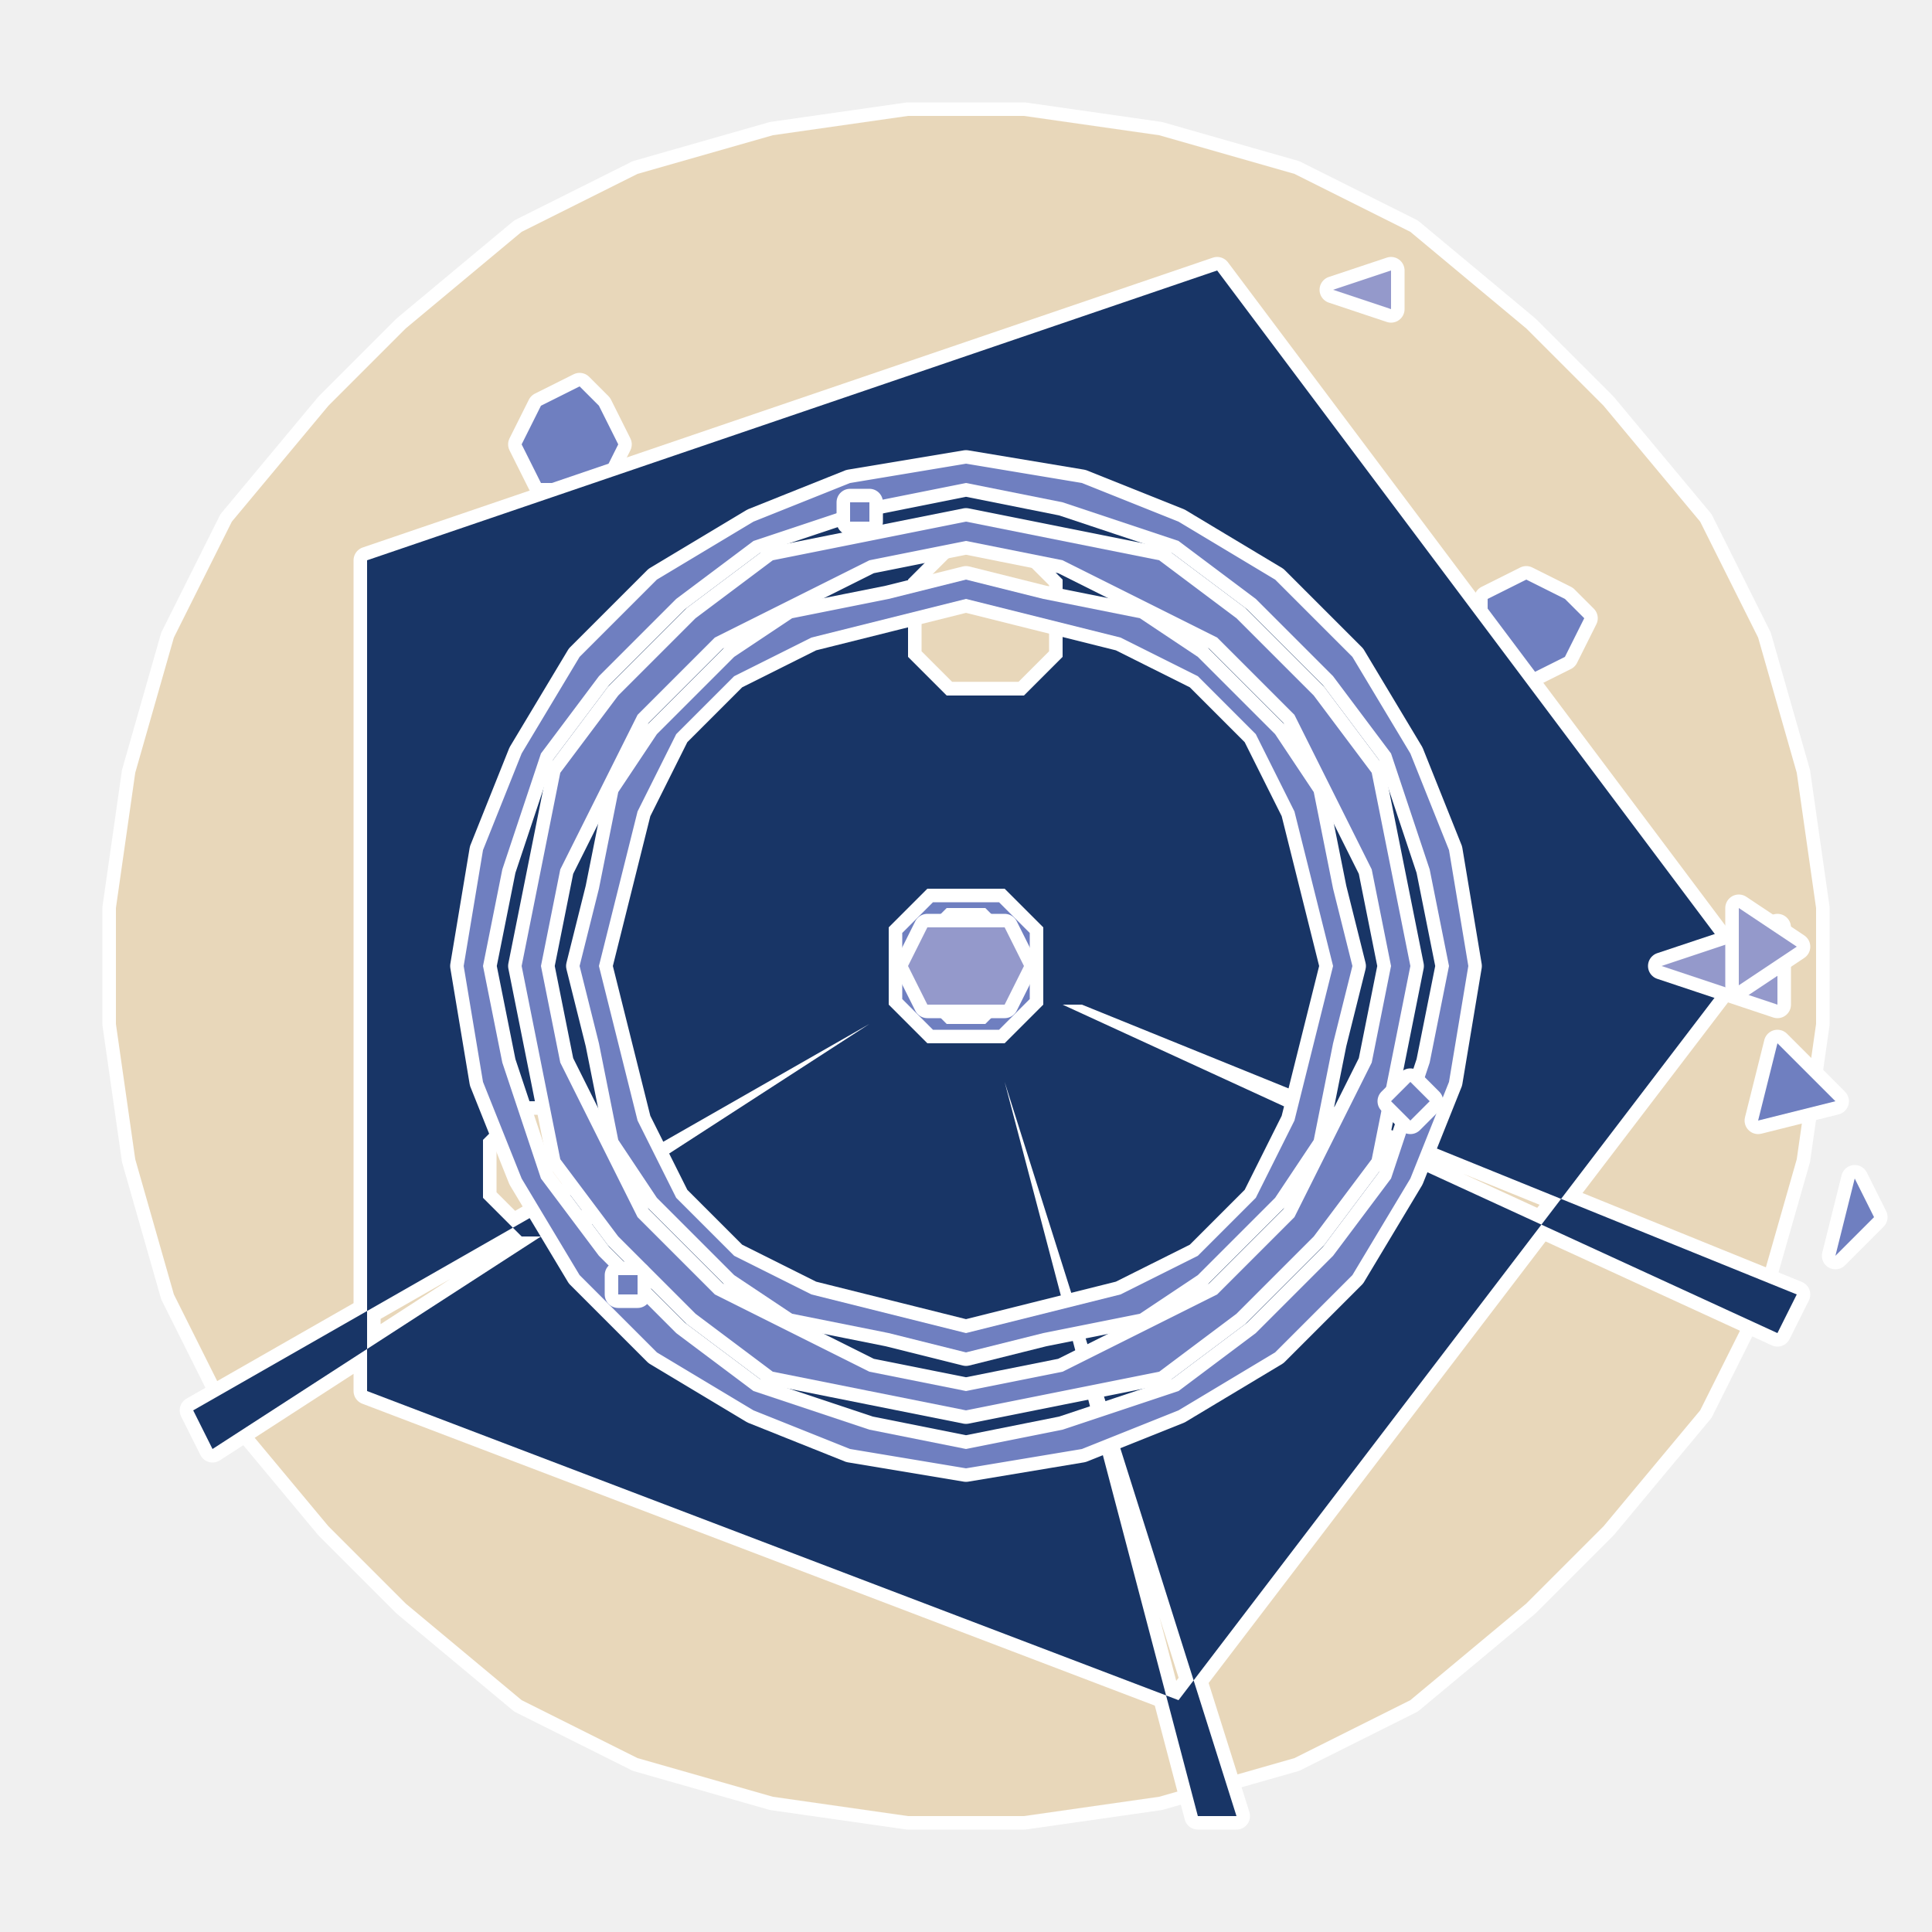
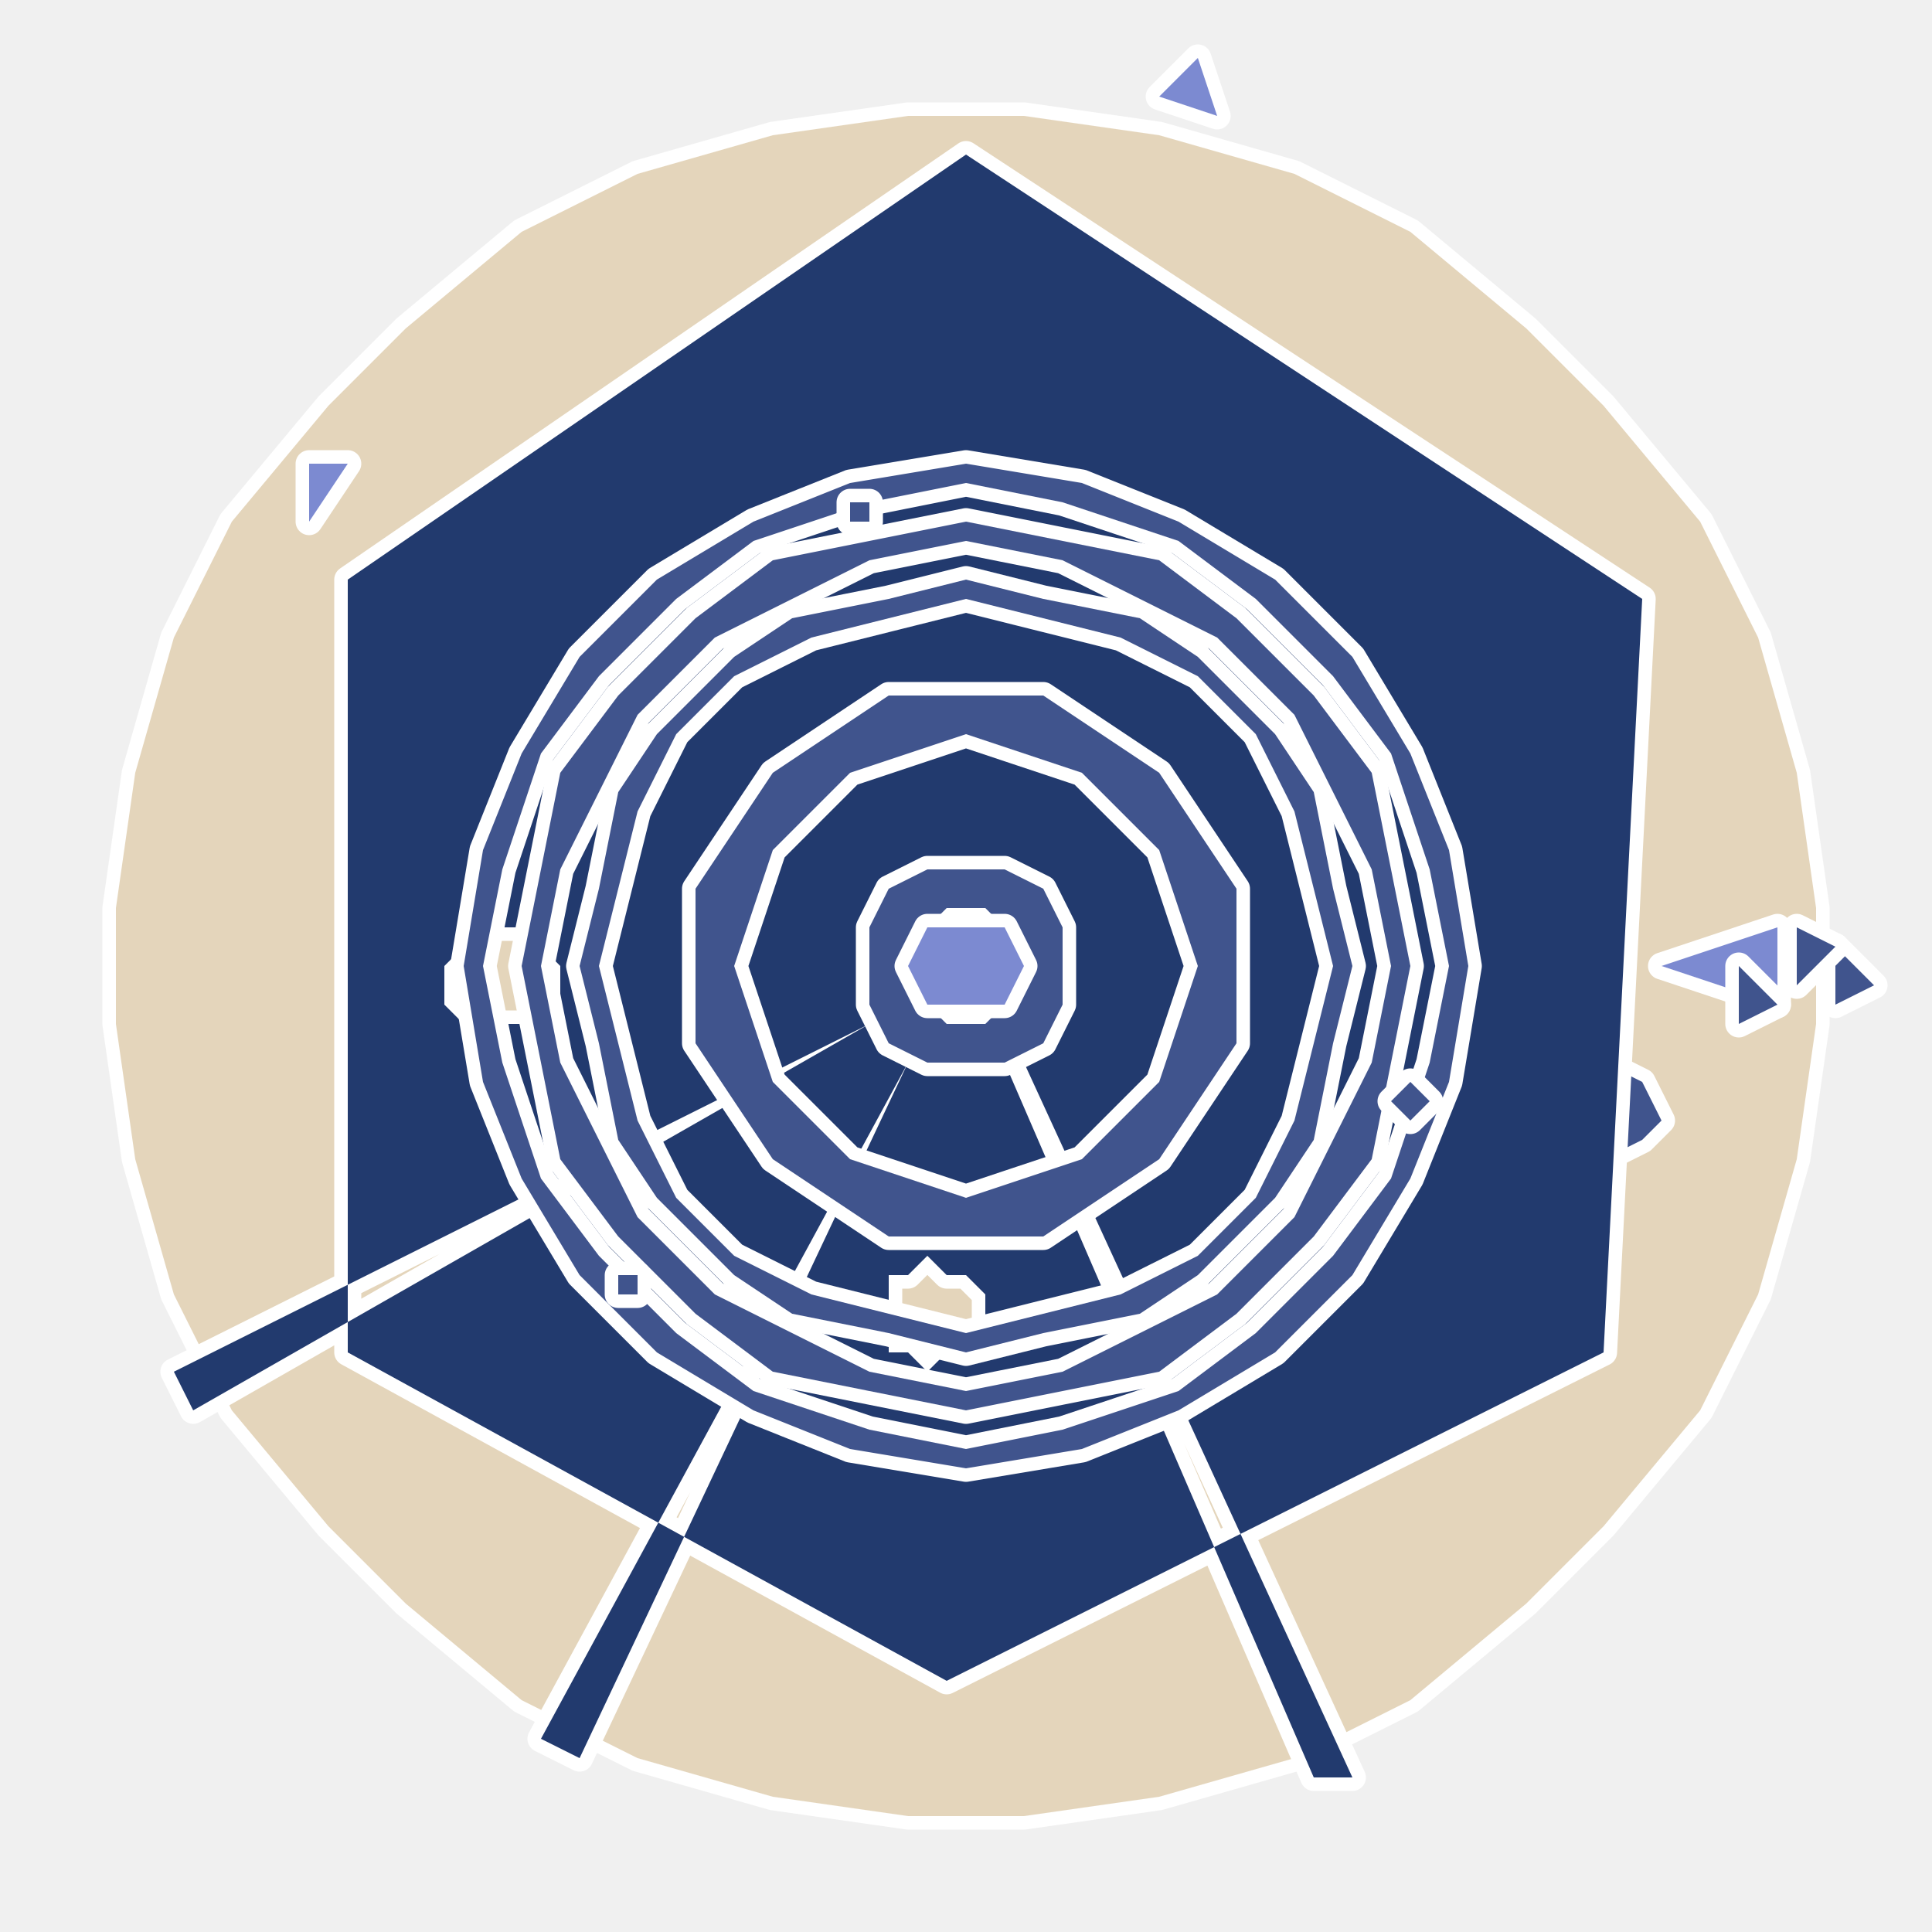
<svg xmlns="http://www.w3.org/2000/svg" viewBox="0 0 100 100" role="img" aria-label="@playform/hook-dsh-convention-suggester - spike-star">
  <style>
		@media (prefers-reduced-motion: no-preference) {
			.hook-dsh-convention-suggester-scene * { transform-box: view-box; transform-origin: 50% 50%; }
- 		.hook-dsh-convention-suggester-counter { animation: hook-dsh-convention-suggester-counter 21s linear -2s infinite; }
+ 		.hook-dsh-convention-suggester-counter { animation: hook-dsh-convention-suggester-counter 22s linear -7s infinite; }
		@keyframes hook-dsh-convention-suggester-counter { to { transform: rotate(-360deg); } }
- 		.hook-dsh-convention-suggester-breathe { animation: hook-dsh-convention-suggester-breathe 7s ease-in-out -2s infinite; }
+ 		.hook-dsh-convention-suggester-breathe { animation: hook-dsh-convention-suggester-breathe 6s ease-in-out -7s infinite; }
		@keyframes hook-dsh-convention-suggester-breathe { 50% { transform: scale(1.06); opacity: 0.85; } }
		.hook-dsh-convention-suggester-fire { animation: hook-dsh-convention-suggester-fire 3.1s ease-in-out infinite; }
		@keyframes hook-dsh-convention-suggester-fire { 0%, 100% { opacity: 0.35; } 50% { opacity: 1; } }
- 		.hook-dsh-convention-suggester-twinkle { animation: hook-dsh-convention-suggester-twinkle 11s ease-in-out -2s infinite; }
+ 		.hook-dsh-convention-suggester-twinkle { animation: hook-dsh-convention-suggester-twinkle 9s ease-in-out -7s infinite; }
		@keyframes hook-dsh-convention-suggester-twinkle { 0%, 100% { transform: scale(0.94); opacity: 0.4; } 50% { transform: scale(1.06); opacity: 1; } }
		}
	</style>
  <defs>
    <path id="hook-dsh-convention-suggester-0" d="M91,67 L88,73 L83,79 L79,83 L73,88 L67,91 L60,93 L53,94 L47,94 L40,93 L33,91 L27,88 L21,83 L17,79 L12,73 L9,67 L7,60 L6,53 L6,47 L7,40 L9,33 L12,27 L17,21 L21,17 L27,12 L33,9 L40,7 L47,6 L53,6 L60,7 L67,9 L73,12 L79,17 L83,21 L88,27 L91,33 L93,40 L94,47 L94,53 L93,60 Z" />
-     <path id="hook-dsh-convention-suggester-1" d="M32,23 L31,25 L30,25 L28,25 L27,23 L28,21 L30,20 L31,21 Z" />
-     <path id="hook-dsh-convention-suggester-2" d="M82,32 L81,34 L79,35 L77,34 L77,32 L77,31 L79,30 L81,31 Z" />
-     <path id="hook-dsh-convention-suggester-3" d="M64,50 L64,54 L62,57 L60,60 L57,62 L54,64 L50,64 L46,64 L43,62 L40,60 L38,57 L36,54 L36,50 L36,46 L38,43 L40,40 L43,38 L46,36 L50,36 L54,36 L57,38 L60,40 L62,43 L64,46 Z M62,50 L61,53 L60,56 L58,58 L56,60 L53,61 L50,62 L47,61 L44,60 L42,58 L40,56 L39,53 L38,50 L39,47 L40,44 L42,42 L44,40 L47,39 L50,38 L53,39 L56,40 L58,42 L60,44 L61,47 Z" />
-     <path id="hook-dsh-convention-suggester-4" d="M55,50 L55,52 L54,54 L52,55 L50,55 L48,55 L46,54 L45,52 L45,50 L45,48 L46,46 L48,45 L50,45 L52,45 L54,46 L55,48 Z M53,50 L53,51 L52,52 L51,53 L50,53 L49,53 L48,52 L47,51 L47,50 L47,49 L48,48 L49,47 L50,47 L51,47 L52,48 L53,49 Z" />
-     <path id="hook-dsh-convention-suggester-5" d="M90,50 L61,88 L19,72 L19,29 L63,14 Z M56,52 L93,67 L92,69 L55,52 Z M55,32 L55,34 L54,35 L53,36 L51,36 L49,36 L48,35 L47,34 L47,32 L47,30 L48,29 L49,28 L51,28 L53,28 L54,29 L55,30 Z M52,56 L64,94 L62,94 L52,56 Z M45,53 L11,75 L10,73 L45,53 Z M32,61 L32,62 L31,63 L30,64 L29,64 L27,64 L26,63 L25,62 L25,61 L25,59 L26,58 L27,57 L29,57 L30,57 L31,58 L32,59 Z M54,50 L54,52 L53,53 L52,54 L50,54 L48,54 L47,53 L46,52 L46,50 L46,48 L47,47 L48,46 L50,46 L52,46 L53,47 L54,48 Z" />
-     <path id="hook-dsh-convention-suggester-6" d="M92,48 L86,50 L92,52 Z" />
-     <path id="hook-dsh-convention-suggester-7" d="M70,50 L69,54 L68,59 L66,62 L62,66 L59,68 L54,69 L50,70 L46,69 L41,68 L38,66 L34,62 L32,59 L31,54 L30,50 L31,46 L32,41 L34,38 L38,34 L41,32 L46,31 L50,30 L54,31 L59,32 L62,34 L66,38 L68,41 L69,46 Z M69,50 L68,54 L67,58 L65,62 L62,65 L58,67 L54,68 L50,69 L46,68 L42,67 L38,65 L35,62 L33,58 L32,54 L31,50 L32,46 L33,42 L35,38 L38,35 L42,33 L46,32 L50,31 L54,32 L58,33 L62,35 L65,38 L67,42 L68,46 Z" />
-     <path id="hook-dsh-convention-suggester-8" d="M73,50 L72,55 L71,60 L68,64 L64,68 L60,71 L55,72 L50,73 L45,72 L40,71 L36,68 L32,64 L29,60 L28,55 L27,50 L28,45 L29,40 L32,36 L36,32 L40,29 L45,28 L50,27 L55,28 L60,29 L64,32 L68,36 L71,40 L72,45 Z M72,50 L71,55 L69,59 L67,63 L63,67 L59,69 L55,71 L50,72 L45,71 L41,69 L37,67 L33,63 L31,59 L29,55 L28,50 L29,45 L31,41 L33,37 L37,33 L41,31 L45,29 L50,28 L55,29 L59,31 L63,33 L67,37 L69,41 L71,45 Z" />
-     <path id="hook-dsh-convention-suggester-9" d="M76,50 L75,56 L73,61 L70,66 L66,70 L61,73 L56,75 L50,76 L44,75 L39,73 L34,70 L30,66 L27,61 L25,56 L24,50 L25,44 L27,39 L30,34 L34,30 L39,27 L44,25 L50,24 L56,25 L61,27 L66,30 L70,34 L73,39 L75,44 Z M75,50 L74,55 L72,61 L69,65 L65,69 L61,72 L55,74 L50,75 L45,74 L39,72 L35,69 L31,65 L28,61 L26,55 L25,50 L26,45 L28,39 L31,35 L35,31 L39,28 L45,26 L50,25 L55,26 L61,28 L65,31 L69,35 L72,39 L74,45 Z" />
-     <path id="hook-dsh-convention-suggester-10" d="M74,57 L73,58 L73,58 L72,57 L73,56 L73,56 Z" />
-     <path id="hook-dsh-convention-suggester-11" d="M33,66 L33,67 L32,67 L32,66 L32,66 L33,66 Z" />
-     <path id="hook-dsh-convention-suggester-12" d="M45,27 L45,27 L44,27 L44,27 L44,26 L45,26 Z" />
-     <path id="hook-dsh-convention-suggester-13" d="M96,61 L97,63 L95,65 Z" />
-     <path id="hook-dsh-convention-suggester-14" d="M90,47 L93,49 L90,51 Z" />
-     <path id="hook-dsh-convention-suggester-15" d="M92,54 L95,57 L91,58 Z" />
-     <path id="hook-dsh-convention-suggester-16" d="M69,15 L72,14 L72,16 Z" />
-     <path id="hook-dsh-convention-suggester-17" d="M53,50 L52,52 L51,52 L49,52 L48,52 L47,50 L48,48 L49,48 L51,48 L52,48 Z" />
+     <path id="hook-dsh-convention-suggester-1" d="M46,17 L46,18 L44,19 L42,18 L42,17 L42,15 L44,14 L46,15 Z" />
+     <path id="hook-dsh-convention-suggester-2" d="M86,58 L85,59 L83,60 L81,59 L81,58 L81,56 L83,55 L85,56 Z" />
+     <path id="hook-dsh-convention-suggester-3" d="M24,31 L23,33 L21,34 L20,33 L19,31 L20,30 L21,29 L23,30 Z" />
+     <path id="hook-dsh-convention-suggester-4" d="M83,70 L49,87 L18,70 L18,30 L50,8 L85,31 Z M53,55 L70,92 L68,92 L52,55 Z M51,68 L51,69 L50,70 L49,70 L48,71 L47,70 L46,70 L46,69 L46,68 L46,67 L46,66 L47,66 L48,65 L49,66 L50,66 L51,67 Z M47,55 L30,91 L28,90 L47,55 Z M45,53 L10,73 L9,71 L45,53 Z M29,51 L29,52 L28,53 L27,53 L26,53 L25,53 L24,53 L23,52 L23,51 L23,50 L24,49 L25,48 L26,48 L27,48 L28,49 L29,50 Z M54,50 L54,52 L53,53 L52,54 L50,54 L48,54 L47,53 L46,52 L46,50 L46,48 L47,47 L48,46 L50,46 L52,46 L53,47 L54,48 Z" />
+     <path id="hook-dsh-convention-suggester-5" d="M64,50 L64,54 L62,57 L60,60 L57,62 L54,64 L50,64 L46,64 L43,62 L40,60 L38,57 L36,54 L36,50 L36,46 L38,43 L40,40 L43,38 L46,36 L50,36 L54,36 L57,38 L60,40 L62,43 L64,46 Z M62,50 L61,53 L60,56 L58,58 L56,60 L53,61 L50,62 L47,61 L44,60 L42,58 L40,56 L39,53 L38,50 L39,47 L40,44 L42,42 L44,40 L47,39 L50,38 L53,39 L56,40 L58,42 L60,44 L61,47 Z" />
+     <path id="hook-dsh-convention-suggester-6" d="M55,50 L55,52 L54,54 L52,55 L50,55 L48,55 L46,54 L45,52 L45,50 L45,48 L46,46 L48,45 L50,45 L52,45 L54,46 L55,48 Z M53,50 L53,51 L52,52 L51,53 L50,53 L49,53 L48,52 L47,51 L47,50 L47,49 L48,48 L49,47 L50,47 L51,47 L52,48 L53,49 Z" />
+     <path id="hook-dsh-convention-suggester-7" d="M92,48 L86,50 L92,52 Z" />
+     <path id="hook-dsh-convention-suggester-8" d="M70,50 L69,54 L68,59 L66,62 L62,66 L59,68 L54,69 L50,70 L46,69 L41,68 L38,66 L34,62 L32,59 L31,54 L30,50 L31,46 L32,41 L34,38 L38,34 L41,32 L46,31 L50,30 L54,31 L59,32 L62,34 L66,38 L68,41 L69,46 Z M69,50 L68,54 L67,58 L65,62 L62,65 L58,67 L54,68 L50,69 L46,68 L42,67 L38,65 L35,62 L33,58 L32,54 L31,50 L32,46 L33,42 L35,38 L38,35 L42,33 L46,32 L50,31 L54,32 L58,33 L62,35 L65,38 L67,42 L68,46 Z" />
+     <path id="hook-dsh-convention-suggester-9" d="M73,50 L72,55 L71,60 L68,64 L64,68 L60,71 L55,72 L50,73 L45,72 L40,71 L36,68 L32,64 L29,60 L28,55 L27,50 L28,45 L29,40 L32,36 L36,32 L40,29 L45,28 L50,27 L55,28 L60,29 L64,32 L68,36 L71,40 L72,45 Z M72,50 L71,55 L69,59 L67,63 L63,67 L59,69 L55,71 L50,72 L45,71 L41,69 L37,67 L33,63 L31,59 L29,55 L28,50 L29,45 L31,41 L33,37 L37,33 L41,31 L45,29 L50,28 L55,29 L59,31 L63,33 L67,37 L69,41 L71,45 Z" />
+     <path id="hook-dsh-convention-suggester-10" d="M76,50 L75,56 L73,61 L70,66 L66,70 L61,73 L56,75 L50,76 L44,75 L39,73 L34,70 L30,66 L27,61 L25,56 L24,50 L25,44 L27,39 L30,34 L34,30 L39,27 L44,25 L50,24 L56,25 L61,27 L66,30 L70,34 L73,39 L75,44 Z M75,50 L74,55 L72,61 L69,65 L65,69 L61,72 L55,74 L50,75 L45,74 L39,72 L35,69 L31,65 L28,61 L26,55 L25,50 L26,45 L28,39 L31,35 L35,31 L39,28 L45,26 L50,25 L55,26 L61,28 L65,31 L69,35 L72,39 L74,45 Z" />
+     <path id="hook-dsh-convention-suggester-11" d="M74,57 L73,58 L73,58 L72,57 L73,56 L73,56 Z" />
+     <path id="hook-dsh-convention-suggester-12" d="M33,66 L33,67 L32,67 L32,66 L32,66 L33,66 Z" />
+     <path id="hook-dsh-convention-suggester-13" d="M45,27 L45,27 L44,27 L44,27 L44,26 L45,26 Z" />
+     <path id="hook-dsh-convention-suggester-14" d="M95,49 L97,51 L95,52 Z" />
+     <path id="hook-dsh-convention-suggester-15" d="M16,27 L16,24 L18,24 Z" />
+     <path id="hook-dsh-convention-suggester-16" d="M90,50 L92,52 L90,53 Z" />
+     <path id="hook-dsh-convention-suggester-17" d="M60,5 L62,3 L63,6 Z" />
+     <path id="hook-dsh-convention-suggester-18" d="M93,48 L95,49 L93,51 Z" />
+     <path id="hook-dsh-convention-suggester-19" d="M53,50 L52,52 L51,52 L49,52 L48,52 L47,50 L48,48 L49,48 L51,48 L52,48 Z" />
  </defs>
  <g class="hook-dsh-convention-suggester-scene">
-     <g fill="#E8D7BA" fill-opacity="1" fill-rule="evenodd" stroke="#ffffff" stroke-width="1.4" stroke-linejoin="round" paint-order="stroke fill">
+     <g fill="#E4D5BB" fill-opacity="1" fill-rule="evenodd" stroke="#ffffff" stroke-width="1.4" stroke-linejoin="round" paint-order="stroke fill">
      <use class="hook-dsh-convention-suggester-breathe" href="#hook-dsh-convention-suggester-0" />
    </g>
-     <g fill="#6F7FC0" fill-opacity="1" fill-rule="evenodd" stroke="#ffffff" stroke-width="1.4" stroke-linejoin="round" paint-order="stroke fill">
-       <use class="hook-dsh-convention-suggester-fire" style="animation-delay:-2.00s" href="#hook-dsh-convention-suggester-1" />
-       <use class="hook-dsh-convention-suggester-fire" style="animation-delay:-2.18s" href="#hook-dsh-convention-suggester-2" />
-       <use class="hook-dsh-convention-suggester-breathe" href="#hook-dsh-convention-suggester-3" />
-       <use class="hook-dsh-convention-suggester-breathe" href="#hook-dsh-convention-suggester-4" />
+     <g fill="#40548D" fill-opacity="1" fill-rule="evenodd" stroke="#ffffff" stroke-width="1.4" stroke-linejoin="round" paint-order="stroke fill">
+       <use class="hook-dsh-convention-suggester-fire" style="animation-delay:-7.00s" href="#hook-dsh-convention-suggester-1" />
+       <use class="hook-dsh-convention-suggester-fire" style="animation-delay:-7.18s" href="#hook-dsh-convention-suggester-2" />
+       <use class="hook-dsh-convention-suggester-fire" style="animation-delay:-7.36s" href="#hook-dsh-convention-suggester-3" />
    </g>
-     <g fill="#183566" fill-opacity="1" fill-rule="evenodd" stroke="#ffffff" stroke-width="1.4" stroke-linejoin="round" paint-order="stroke fill">
-       <use href="#hook-dsh-convention-suggester-5" />
+     <g fill="#223A6E" fill-opacity="1" fill-rule="evenodd" stroke="#ffffff" stroke-width="1.4" stroke-linejoin="round" paint-order="stroke fill">
+       <use href="#hook-dsh-convention-suggester-4" />
    </g>
-     <g fill="#9499CB" fill-opacity="1" fill-rule="evenodd" stroke="#ffffff" stroke-width="1.4" stroke-linejoin="round" paint-order="stroke fill">
-       <use class="hook-dsh-convention-suggester-fire" style="animation-delay:-2.36s" href="#hook-dsh-convention-suggester-6" />
+     <g fill="#40548D" fill-opacity="1" fill-rule="evenodd" stroke="#ffffff" stroke-width="1.4" stroke-linejoin="round" paint-order="stroke fill">
+       <use class="hook-dsh-convention-suggester-breathe" href="#hook-dsh-convention-suggester-5" />
+       <use class="hook-dsh-convention-suggester-breathe" href="#hook-dsh-convention-suggester-6" />
    </g>
-     <g fill="#6F7FC0" fill-opacity="1" fill-rule="evenodd" stroke="#ffffff" stroke-width="1.4" stroke-linejoin="round" paint-order="stroke fill">
-       <use class="hook-dsh-convention-suggester-breathe" href="#hook-dsh-convention-suggester-7" />
+     <g fill="#7C8AD1" fill-opacity="1" fill-rule="evenodd" stroke="#ffffff" stroke-width="1.4" stroke-linejoin="round" paint-order="stroke fill">
+       <use class="hook-dsh-convention-suggester-fire" style="animation-delay:-7.54s" href="#hook-dsh-convention-suggester-7" />
+     </g>
+     <g fill="#40548D" fill-opacity="1" fill-rule="evenodd" stroke="#ffffff" stroke-width="1.4" stroke-linejoin="round" paint-order="stroke fill">
      <use class="hook-dsh-convention-suggester-breathe" href="#hook-dsh-convention-suggester-8" />
      <use class="hook-dsh-convention-suggester-breathe" href="#hook-dsh-convention-suggester-9" />
-       <use class="hook-dsh-convention-suggester-counter" href="#hook-dsh-convention-suggester-10" />
+       <use class="hook-dsh-convention-suggester-breathe" href="#hook-dsh-convention-suggester-10" />
      <use class="hook-dsh-convention-suggester-counter" href="#hook-dsh-convention-suggester-11" />
      <use class="hook-dsh-convention-suggester-counter" href="#hook-dsh-convention-suggester-12" />
-       <use class="hook-dsh-convention-suggester-twinkle" href="#hook-dsh-convention-suggester-13" />
-     </g>
-     <g fill="#9499CB" fill-opacity="1" fill-rule="evenodd" stroke="#ffffff" stroke-width="1.4" stroke-linejoin="round" paint-order="stroke fill">
+       <use class="hook-dsh-convention-suggester-counter" href="#hook-dsh-convention-suggester-13" />
      <use class="hook-dsh-convention-suggester-twinkle" href="#hook-dsh-convention-suggester-14" />
    </g>
-     <g fill="#6F7FC0" fill-opacity="1" fill-rule="evenodd" stroke="#ffffff" stroke-width="1.4" stroke-linejoin="round" paint-order="stroke fill">
+     <g fill="#7C8AD1" fill-opacity="1" fill-rule="evenodd" stroke="#ffffff" stroke-width="1.4" stroke-linejoin="round" paint-order="stroke fill">
      <use class="hook-dsh-convention-suggester-twinkle" href="#hook-dsh-convention-suggester-15" />
    </g>
-     <g fill="#9499CB" fill-opacity="1" fill-rule="evenodd" stroke="#ffffff" stroke-width="1.4" stroke-linejoin="round" paint-order="stroke fill">
+     <g fill="#40548D" fill-opacity="1" fill-rule="evenodd" stroke="#ffffff" stroke-width="1.4" stroke-linejoin="round" paint-order="stroke fill">
      <use class="hook-dsh-convention-suggester-twinkle" href="#hook-dsh-convention-suggester-16" />
-       <use class="hook-dsh-convention-suggester-breathe" href="#hook-dsh-convention-suggester-17" />
+     </g>
+     <g fill="#7C8AD1" fill-opacity="1" fill-rule="evenodd" stroke="#ffffff" stroke-width="1.4" stroke-linejoin="round" paint-order="stroke fill">
+       <use class="hook-dsh-convention-suggester-twinkle" href="#hook-dsh-convention-suggester-17" />
+     </g>
+     <g fill="#40548D" fill-opacity="1" fill-rule="evenodd" stroke="#ffffff" stroke-width="1.4" stroke-linejoin="round" paint-order="stroke fill">
+       <use class="hook-dsh-convention-suggester-twinkle" href="#hook-dsh-convention-suggester-18" />
+     </g>
+     <g fill="#7C8AD1" fill-opacity="1" fill-rule="evenodd" stroke="#ffffff" stroke-width="1.4" stroke-linejoin="round" paint-order="stroke fill">
+       <use class="hook-dsh-convention-suggester-breathe" href="#hook-dsh-convention-suggester-19" />
    </g>
  </g>
</svg>
